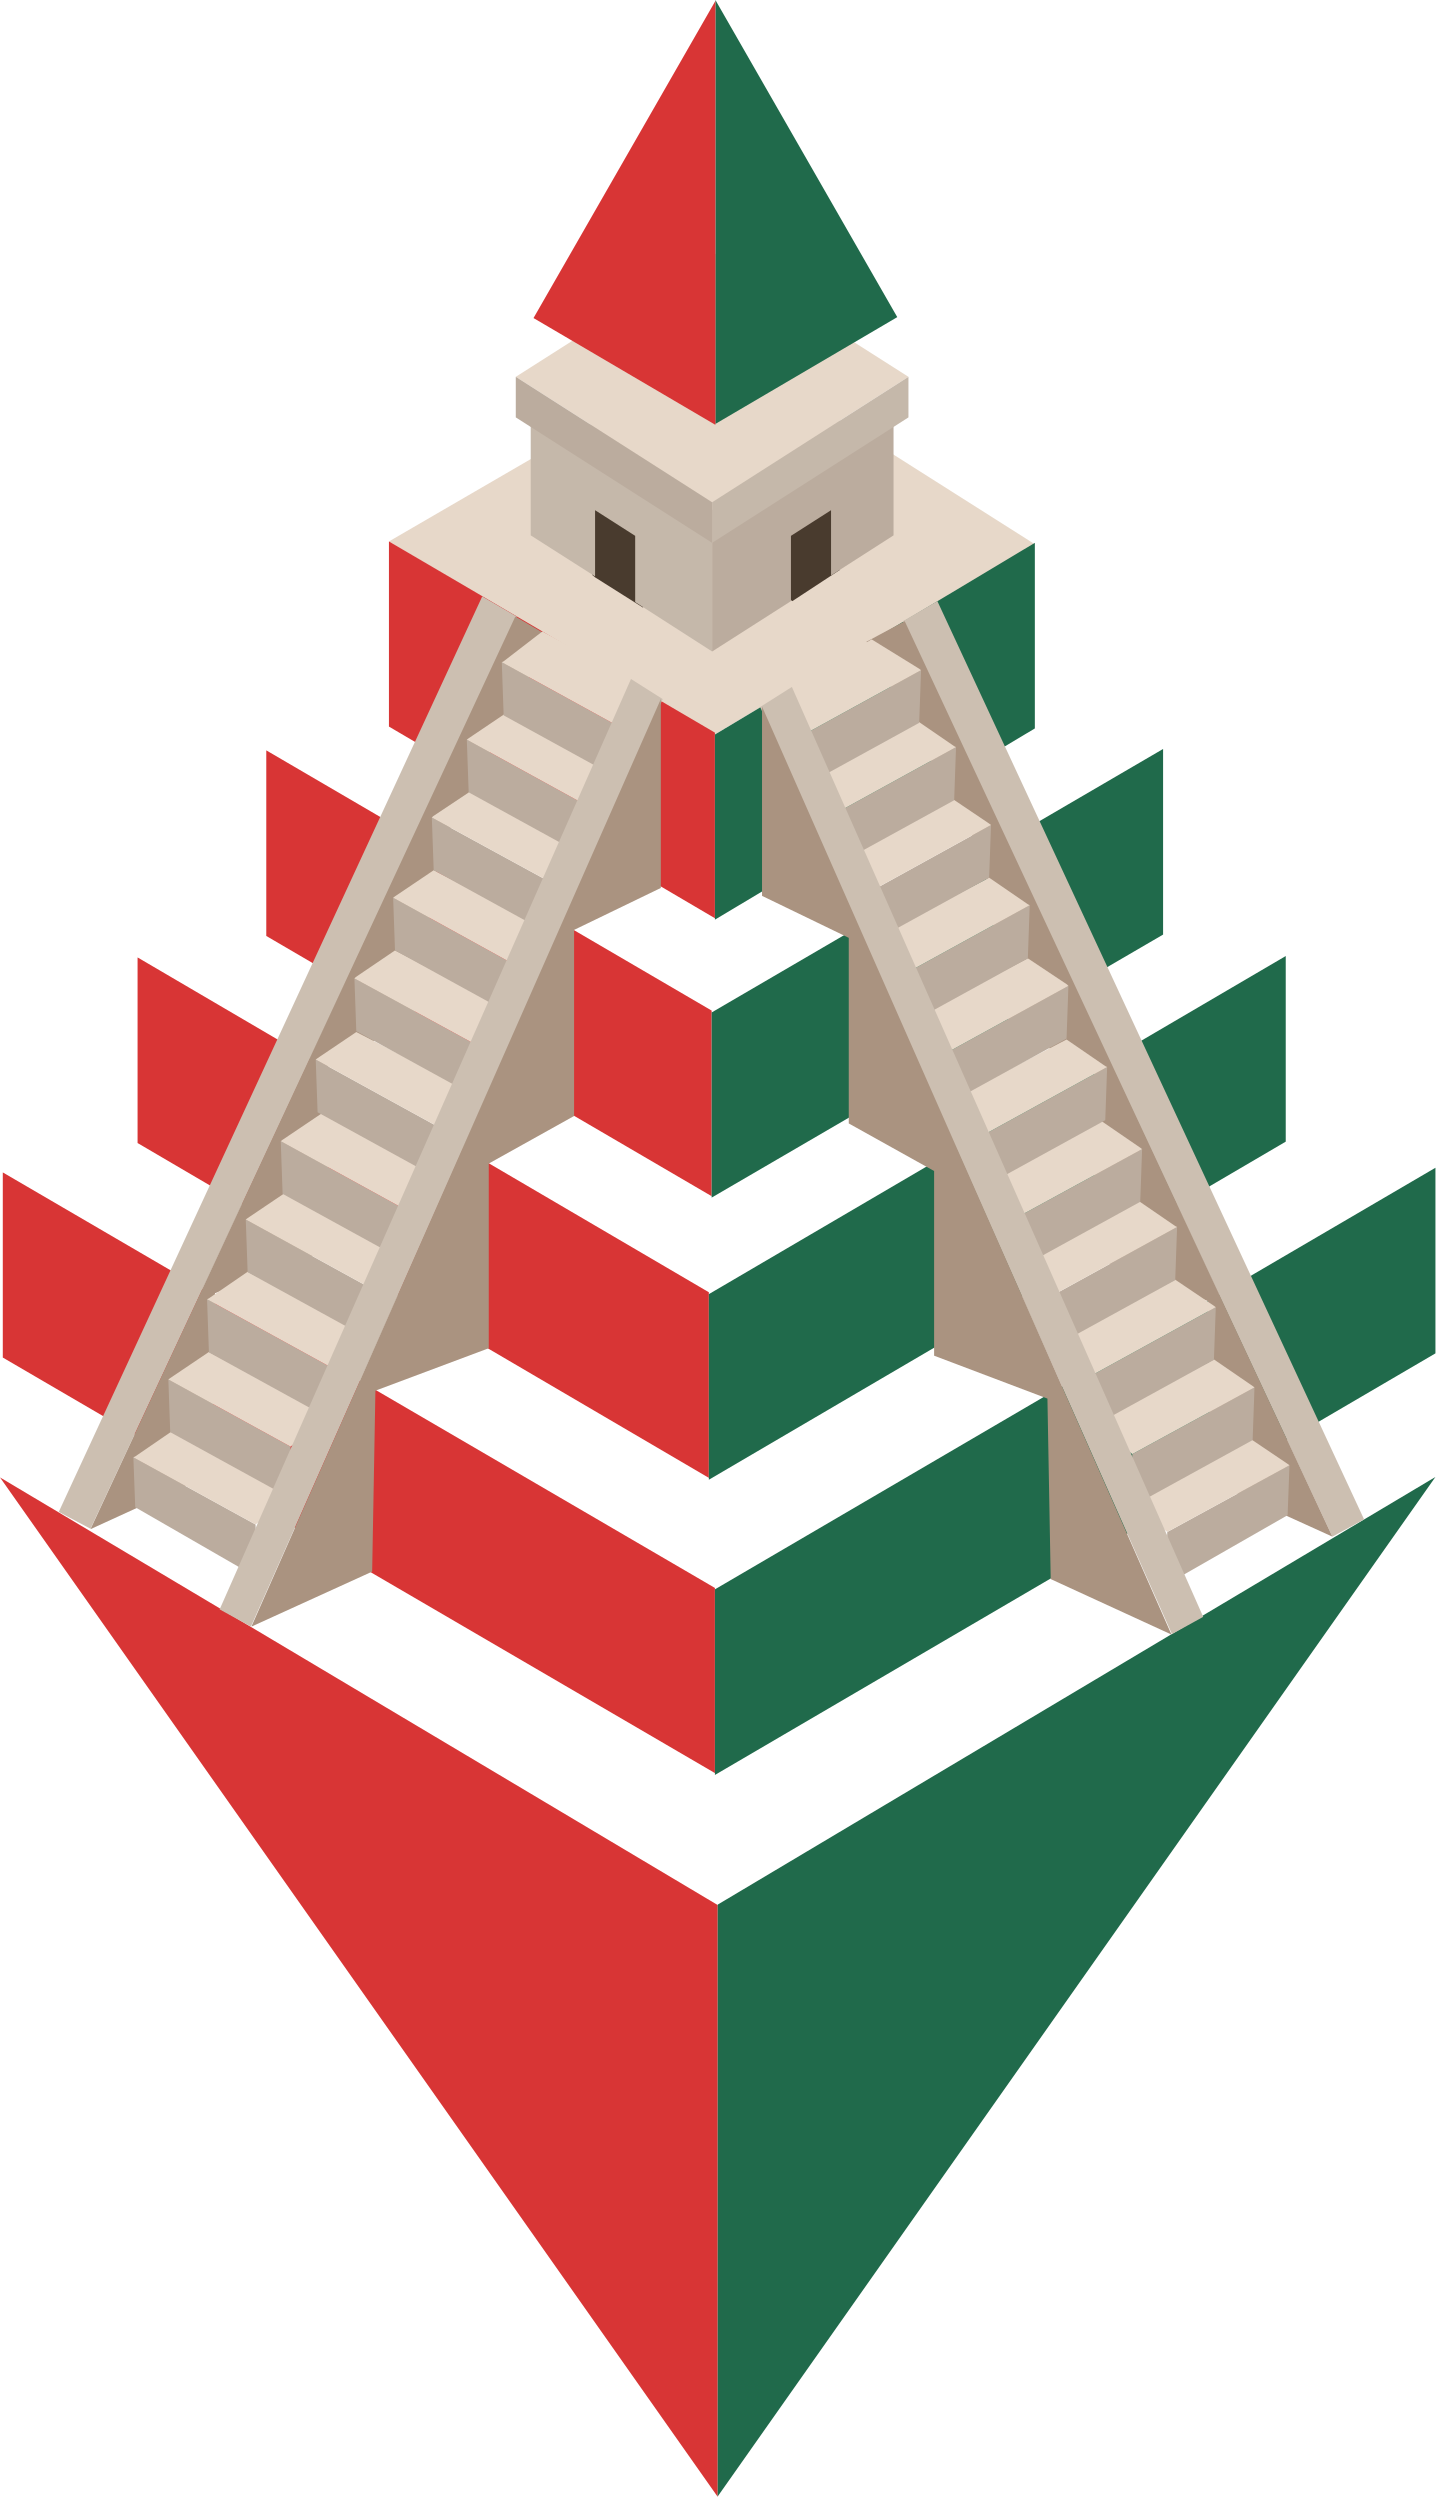
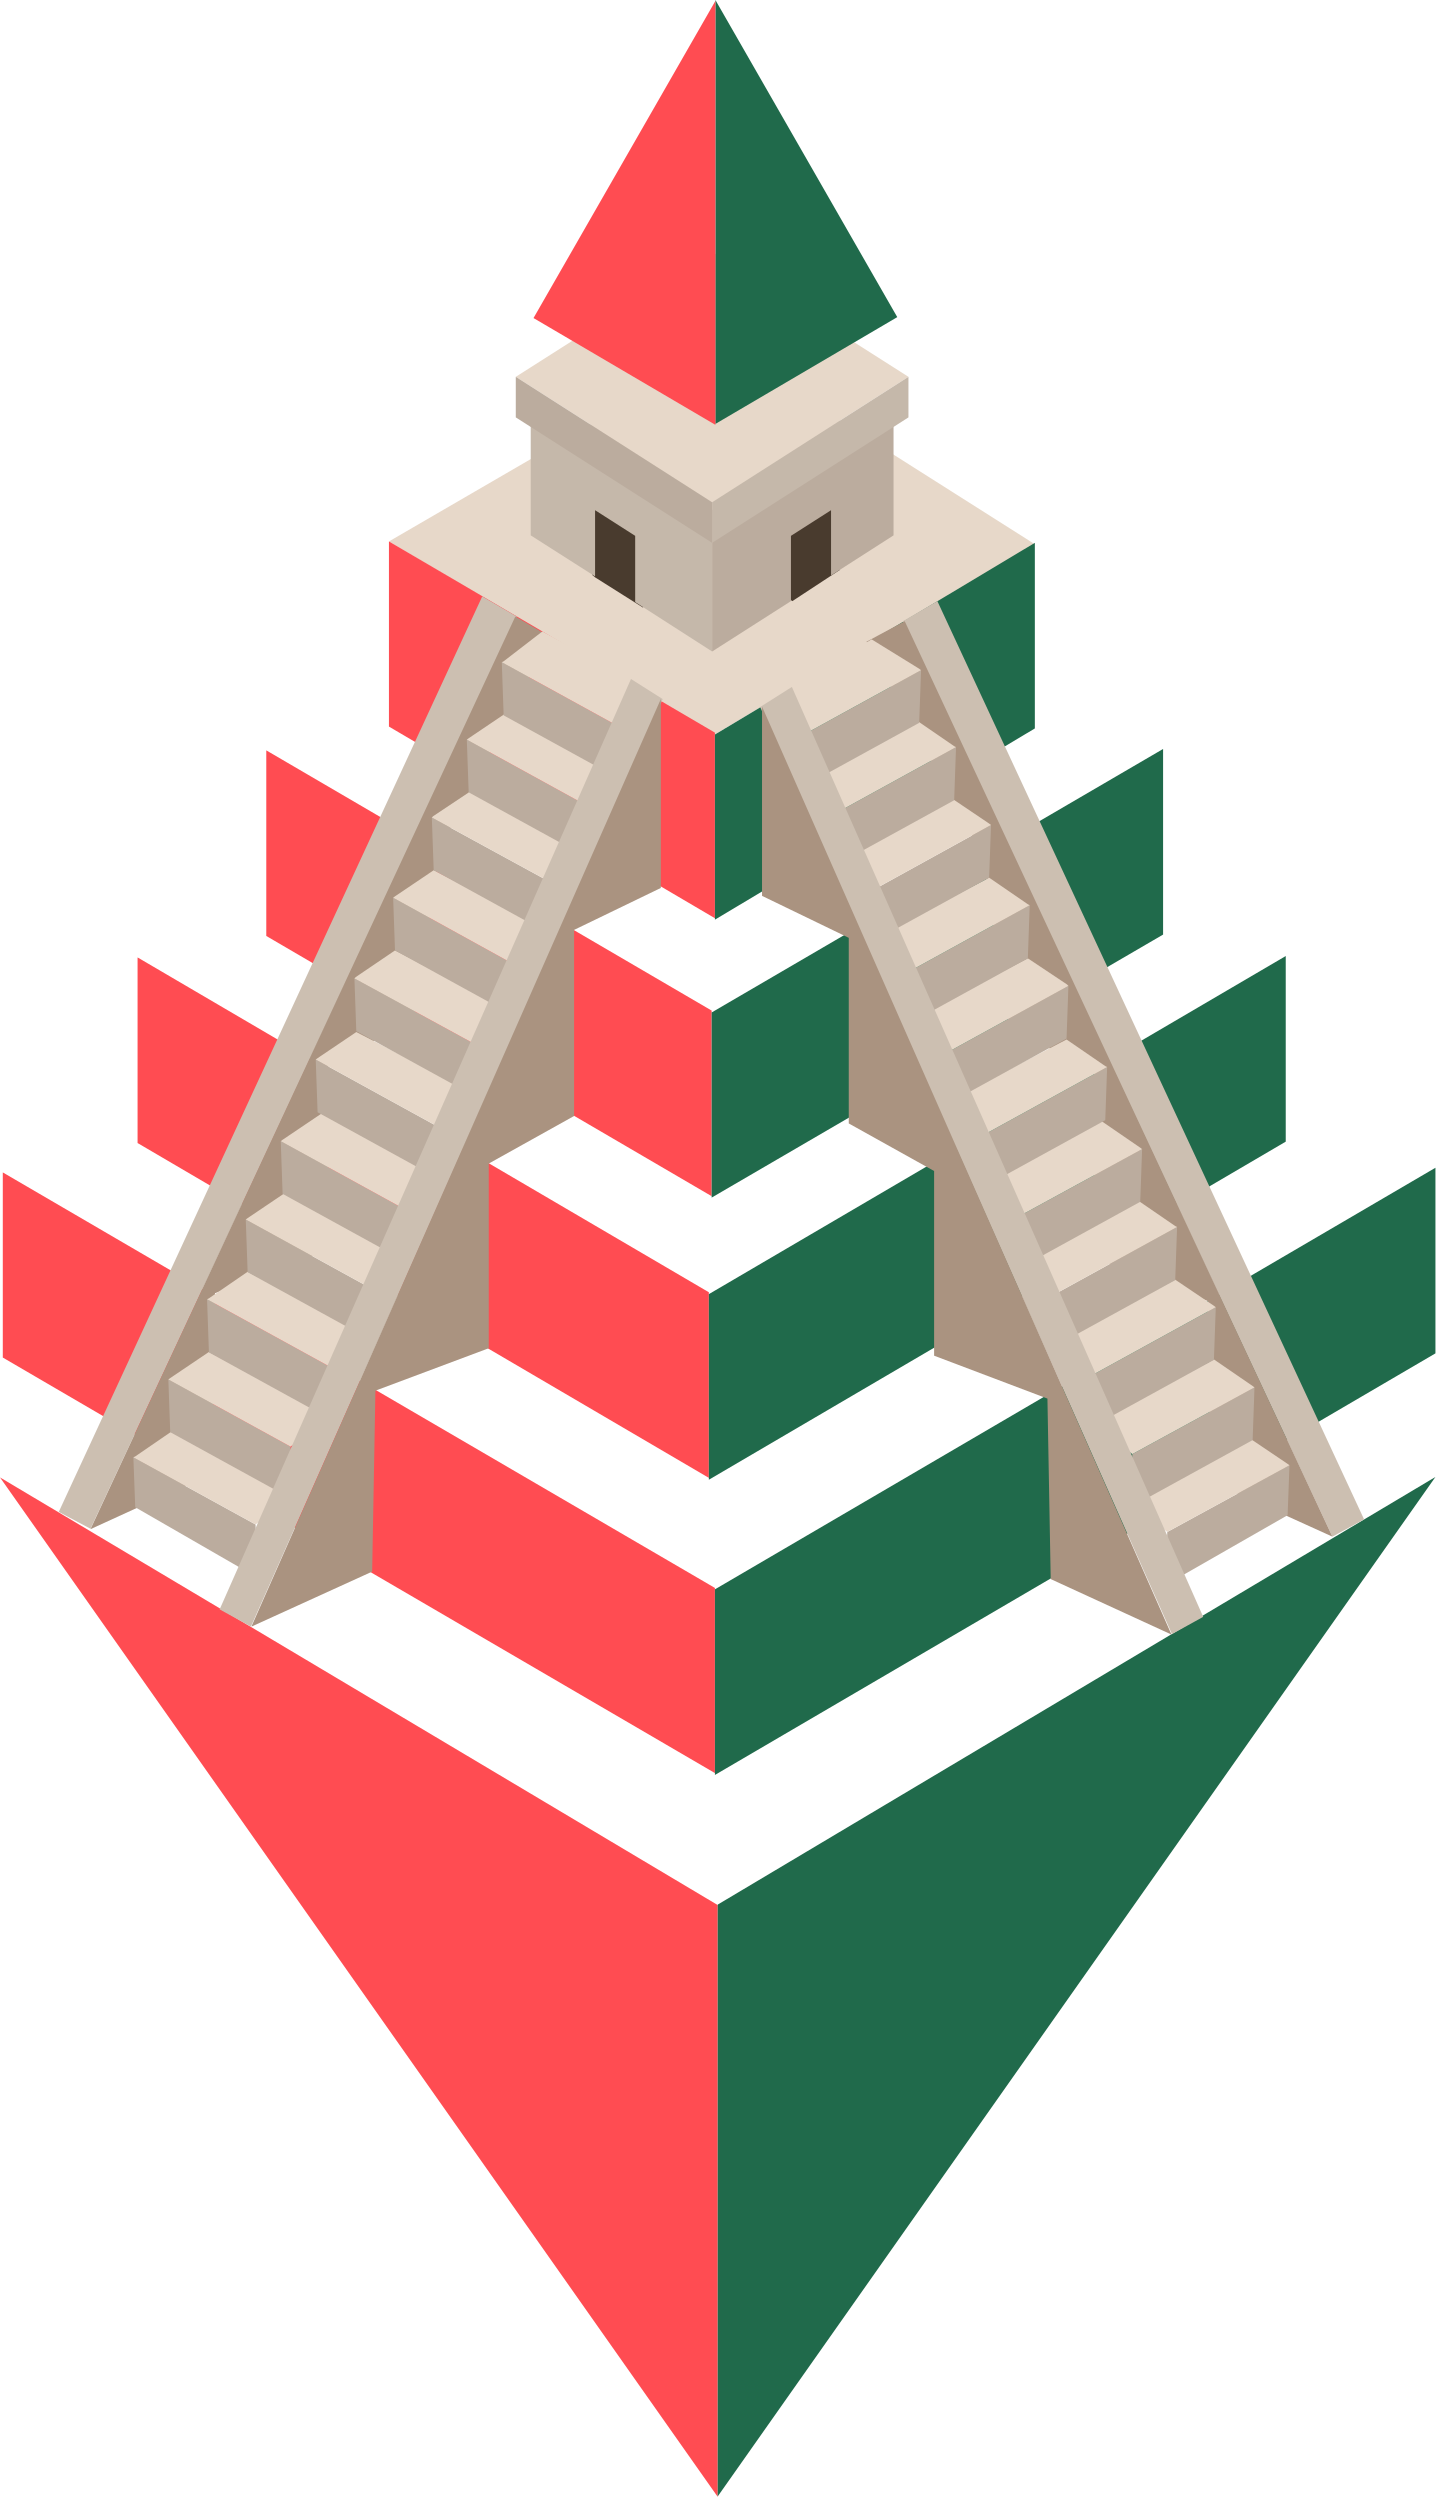
<svg xmlns="http://www.w3.org/2000/svg" width="371" height="645" viewBox="0 0 371 645" fill="none">
  <path d="M266.989 140.413L186.736 89.518L100.346 139.691L184.209 189.623L266.989 140.413Z" fill="#E7D8C9" />
-   <path d="M0 381.172L185.172 491.505V644.19L0 381.172Z" fill="#D83535" />
+   <path d="M0 381.172L185.172 491.505V644.19L0 381.172Z" fill="#FF4C52" />
  <path d="M370.344 381.052L185.172 491.385V644.07L370.344 381.052Z" fill="#206A4B" />
-   <path d="M184.449 457.454L0.721 350.25V302.483L184.449 409.688V457.454Z" fill="#D83535" />
+   <path d="M184.449 457.454L0.721 350.25V302.483L184.449 409.688V457.454Z" fill="#FF4C52" />
  <path d="M184.451 457.936L370.344 349.167V301.28L184.451 410.049V457.936Z" fill="#206A4B" />
-   <path d="M182.884 381.292L35.493 294.903V247.016L182.884 333.405V381.292Z" fill="#D83535" />
+   <path d="M182.884 381.292L35.493 294.903V247.016L182.884 333.405V381.292Z" fill="#FF4C52" />
  <path d="M182.885 381.773L331.72 294.542V246.655L182.885 333.886V381.773Z" fill="#206A4B" />
-   <path d="M183.606 308.619L68.701 241.481V193.594L183.606 260.732V308.619Z" fill="#D83535" />
+   <path d="M183.606 308.619L68.701 241.481V193.594L183.606 260.732V308.619Z" fill="#FF4C52" />
  <path d="M183.608 308.98L300.077 241.12V193.233L183.608 261.213V308.98Z" fill="#206A4B" />
-   <path d="M184.449 236.909L100.346 187.458V139.691L184.449 189.022V236.909Z" fill="#D83535" />
+   <path d="M184.449 236.909L100.346 187.458V139.691L184.449 189.022V236.909Z" fill="#FF4C52" />
  <path d="M184.451 237.27L266.99 187.939V140.052L184.451 189.503V237.27Z" fill="#206A4B" />
  <path d="M23.342 394.407L15.16 390.075L124.41 153.888L133.314 159.062L23.342 394.407Z" fill="#CCBFB1" />
  <path d="M84.704 322.576V275.05L106.722 262.778L113.58 218.62L141.976 164.356L132.952 159.062L23.341 394.527L54.624 380.209L55.466 333.646L84.704 322.576Z" fill="#AA9380" />
  <path d="M34.89 388.872L66.413 407.04L65.932 393.324L34.409 375.998L34.89 388.872Z" fill="#BBAC9E" />
  <path d="M44.876 368.899L34.89 375.758L34.409 375.998L65.932 393.324L76.4 385.263L44.876 368.899Z" fill="#E7D8C9" />
  <path d="M43.915 369.501L75.438 386.827L74.957 373.231L43.434 355.905L43.915 369.501Z" fill="#BBAC9E" />
  <path d="M53.901 348.806L43.915 355.544L43.434 355.905L74.957 373.231L85.425 365.169L53.901 348.806Z" fill="#E7D8C9" />
  <path d="M53.904 348.926L85.427 366.252L84.946 352.536L53.422 335.21L53.904 348.926Z" fill="#BBAC9E" />
  <path d="M63.89 328.111L53.904 334.969L53.422 335.21L84.946 352.536L95.414 344.474L63.89 328.111Z" fill="#E7D8C9" />
  <path d="M63.89 328.231L95.414 345.557L94.932 331.961L63.409 314.635L63.89 328.231Z" fill="#BBAC9E" />
  <path d="M73.876 307.536L63.89 314.274L63.409 314.635L94.932 331.961L105.4 323.779L73.876 307.536Z" fill="#E7D8C9" />
  <path d="M72.915 308.018L104.438 325.344L103.957 311.748L72.433 294.422L72.915 308.018Z" fill="#BBAC9E" />
  <path d="M82.901 287.323L72.915 294.061L72.433 294.422L103.957 311.748L114.425 303.566L82.901 287.323Z" fill="#E7D8C9" />
  <path d="M81.938 286.962L113.462 304.288L112.98 290.692L81.457 273.366L81.938 286.962Z" fill="#BBAC9E" />
  <path d="M91.924 266.267L81.938 273.005L81.457 273.366L112.98 290.692L123.448 282.51L91.924 266.267Z" fill="#E7D8C9" />
  <path d="M91.923 266.026L123.447 283.352L122.966 269.636L91.442 252.43L91.923 266.026Z" fill="#BBAC9E" />
  <path d="M101.91 245.211L91.803 252.069L91.442 252.43L122.966 269.636L133.313 261.574L101.91 245.211Z" fill="#E7D8C9" />
  <path d="M101.911 245.211L133.435 262.537L132.833 248.941L101.43 231.615L101.911 245.211Z" fill="#BBAC9E" />
  <path d="M111.897 224.516L101.911 231.254L101.43 231.615L132.833 248.941L143.421 240.759L111.897 224.516Z" fill="#E7D8C9" />
  <path d="M111.894 224.516L143.418 241.842L142.937 228.126L111.413 210.92L111.894 224.516Z" fill="#BBAC9E" />
  <path d="M121.881 203.821L111.774 210.559L111.413 210.92L142.937 228.126L153.284 220.064L121.881 203.821Z" fill="#E7D8C9" />
  <path d="M120.92 204.423L152.443 221.749L151.962 208.153L120.438 190.827L120.92 204.423Z" fill="#BBAC9E" />
  <path d="M130.906 183.728L120.92 190.466L120.438 190.827L151.962 208.153L162.43 199.971L130.906 183.728Z" fill="#E7D8C9" />
  <path d="M129.944 184.57L161.468 201.896L160.987 188.18L129.463 170.854L129.944 184.57Z" fill="#BBAC9E" />
  <path d="M139.931 162.912L129.944 170.613L129.463 170.853L160.987 188.179L171.454 180.118L139.931 162.912Z" fill="#E7D8C9" />
  <path d="M64.731 419.674L56.669 415.222L162.791 175.185L170.973 180.359L64.731 419.674Z" fill="#CCBFB1" />
  <path d="M126.096 347.844V300.197L148.114 287.924V239.917L170.494 229.088V180.359L64.853 419.674L96.016 405.477L96.858 358.793L126.096 347.844Z" fill="#AA9380" />
  <path d="M343.753 396.453L351.935 392.001L241.843 155.092L232.939 160.266L343.753 396.453Z" fill="#CCBFB1" />
  <path d="M282.39 324.622V276.975L260.371 264.703L253.513 220.666L223.554 165.56L233.42 160.266L343.753 396.453L312.47 382.255L311.627 335.691L282.39 324.622Z" fill="#AA9380" />
  <path d="M332.204 390.918L300.68 408.966L301.162 395.249L332.685 378.043L332.204 390.918Z" fill="#BBAC9E" />
  <path d="M322.216 370.945L332.202 377.683L332.684 378.044L301.16 395.249L290.692 387.188L322.216 370.945Z" fill="#E7D8C9" />
  <path d="M323.178 371.546L291.654 388.872L292.135 375.156L323.659 357.95L323.178 371.546Z" fill="#BBAC9E" />
  <path d="M313.191 350.731L323.177 357.589L323.659 357.95L292.135 375.156L281.667 367.095L313.191 350.731Z" fill="#E7D8C9" />
  <path d="M313.191 350.851L281.667 368.177L282.149 354.581L313.672 337.255L313.191 350.851Z" fill="#BBAC9E" />
  <path d="M303.204 330.156L313.191 336.894L313.672 337.255L282.148 354.581L271.681 346.4L303.204 330.156Z" fill="#E7D8C9" />
  <path d="M303.204 330.277L271.681 347.603L272.162 333.886L303.686 316.56L303.204 330.277Z" fill="#BBAC9E" />
  <path d="M293.219 309.461L303.206 316.32L303.687 316.56L272.163 333.886L261.696 325.825L293.219 309.461Z" fill="#E7D8C9" />
  <path d="M294.179 310.063L262.656 327.389L263.137 313.673L294.661 296.467L294.179 310.063Z" fill="#BBAC9E" />
  <path d="M284.194 289.248L294.181 296.106L294.662 296.467L263.139 313.673L252.671 305.611L284.194 289.248Z" fill="#E7D8C9" />
  <path d="M285.157 289.007L253.633 306.333L254.115 292.617L285.638 275.291L285.157 289.007Z" fill="#BBAC9E" />
  <path d="M275.171 268.192L285.157 275.05L285.639 275.291L254.115 292.617L243.768 284.555L275.171 268.192Z" fill="#E7D8C9" />
  <path d="M275.169 267.951L243.646 285.277L244.127 271.681L275.651 254.355L275.169 267.951Z" fill="#BBAC9E" />
  <path d="M265.184 247.256L275.291 253.994L275.652 254.355L244.128 271.681L233.781 263.499L265.184 247.256Z" fill="#E7D8C9" />
  <path d="M265.184 247.256L233.661 264.582L234.142 250.866L265.666 233.54L265.184 247.256Z" fill="#BBAC9E" />
  <path d="M255.198 226.441L265.185 233.299L265.666 233.54L234.143 250.866L223.795 242.805L255.198 226.441Z" fill="#E7D8C9" />
  <path d="M255.198 226.441L223.674 243.767L224.276 230.171L255.679 212.845L255.198 226.441Z" fill="#BBAC9E" />
  <path d="M245.212 205.746L255.198 212.484L255.68 212.845L224.276 230.171L213.808 221.989L245.212 205.746Z" fill="#E7D8C9" />
  <path d="M246.173 206.468L214.649 223.794L215.131 210.078L246.654 192.752L246.173 206.468Z" fill="#BBAC9E" />
  <path d="M236.186 185.653L246.173 192.511L246.654 192.752L215.131 210.078L204.663 202.016L236.186 185.653Z" fill="#E7D8C9" />
  <path d="M237.15 186.495L205.626 203.821L206.107 190.225L237.631 172.899L237.15 186.495Z" fill="#BBAC9E" />
  <path d="M224.876 164.958L237.149 172.538L237.63 172.899L206.106 190.225L195.638 182.043L224.876 164.958Z" fill="#E7D8C9" />
  <path d="M302.363 421.599L310.425 417.147L204.303 177.23L196.121 182.404L302.363 421.599Z" fill="#CCBFB1" />
  <path d="M241 349.769V302.122L218.981 289.849V241.962L196.602 231.134V182.284L302.243 421.72L271.08 407.402L270.238 360.838L241 349.769Z" fill="#AA9380" />
  <path d="M153.528 148.956L165.921 156.776L167.365 138.849L159.665 129.584L152.806 128.862V148.354L153.528 148.956Z" fill="#493B2E" />
  <path d="M204.421 155.092L216.694 147.03L216.814 121.162L199.007 138.127L202.135 153.528L204.421 155.092Z" fill="#493B2E" />
  <path d="M136.924 101.67V138.126L153.528 148.715V131.629L163.875 138.247V155.332L183.728 168.086V131.629L136.924 101.67Z" fill="#C5B8AA" />
  <path d="M183.729 131.629V168.086L204.063 155.091V138.247L214.41 131.629V148.474L230.533 138.126V101.67L183.729 131.629Z" fill="#BBAC9E" />
  <path d="M234.381 97.218L183.727 64.972L133.073 97.218L183.727 129.584L234.381 97.218Z" fill="#E7D8C9" />
  <path d="M183.727 140.051L133.073 107.686V97.218L183.727 129.584V140.051Z" fill="#BBAC9E" />
  <path d="M234.38 107.686L183.726 140.051V129.584L234.38 97.218V107.686Z" fill="#C5B8AA" />
  <path d="M184.571 0L231.495 81.817L184.571 109.37V0Z" fill="#206A4B" />
-   <path d="M184.569 0.241L137.645 82.058L184.569 109.611V0.241Z" fill="#D83535" />
+   <path d="M184.569 0.241L137.645 82.058L184.569 109.611V0.241Z" fill="#FF4C52" />
</svg>
